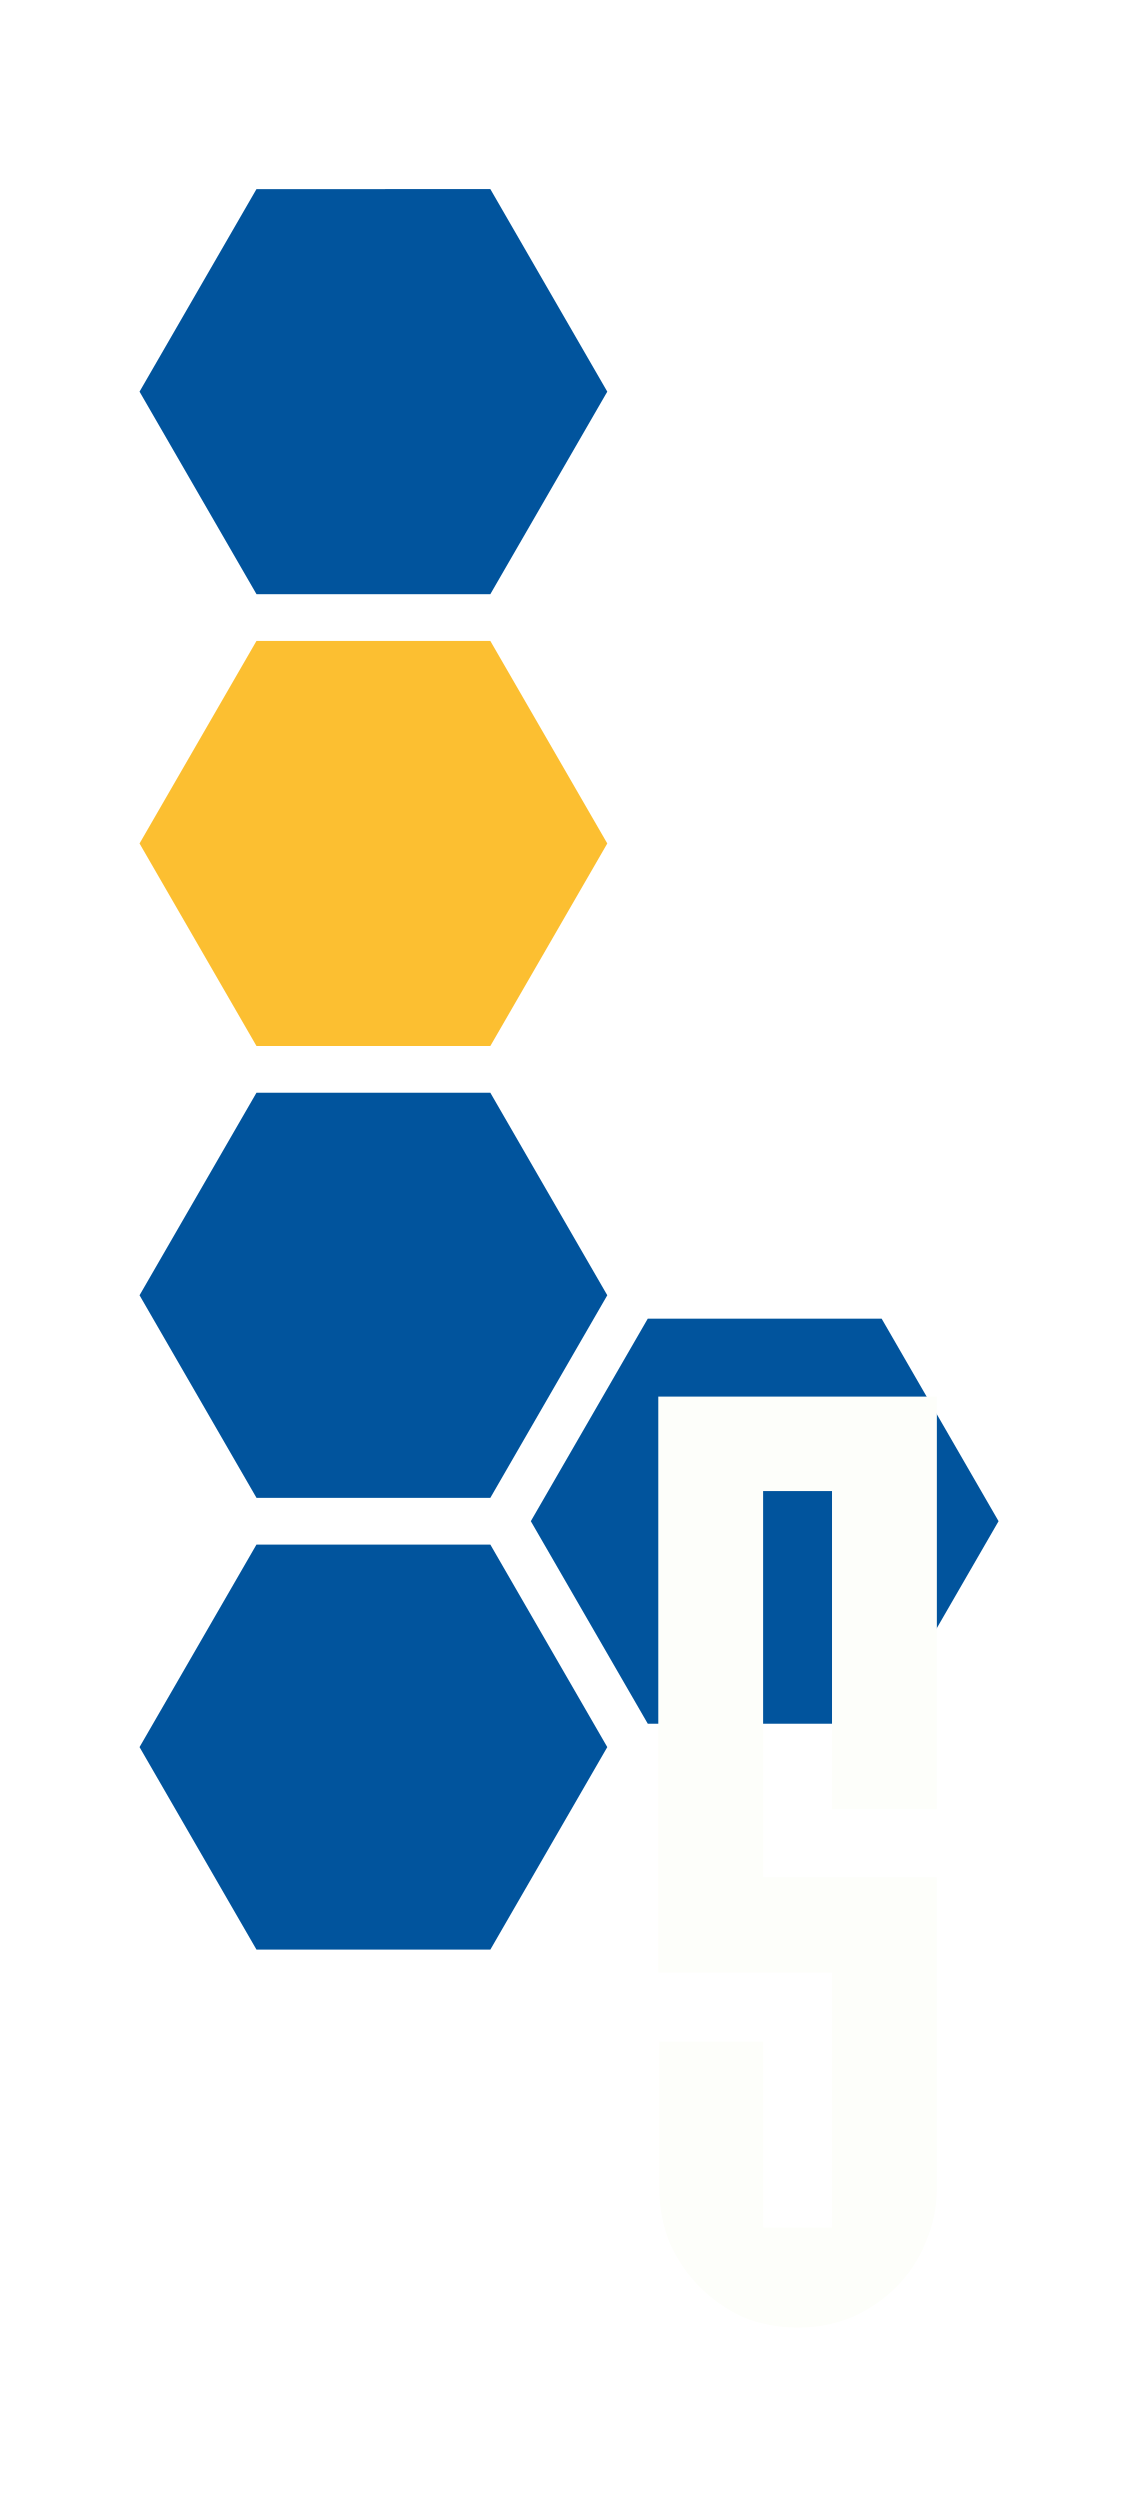
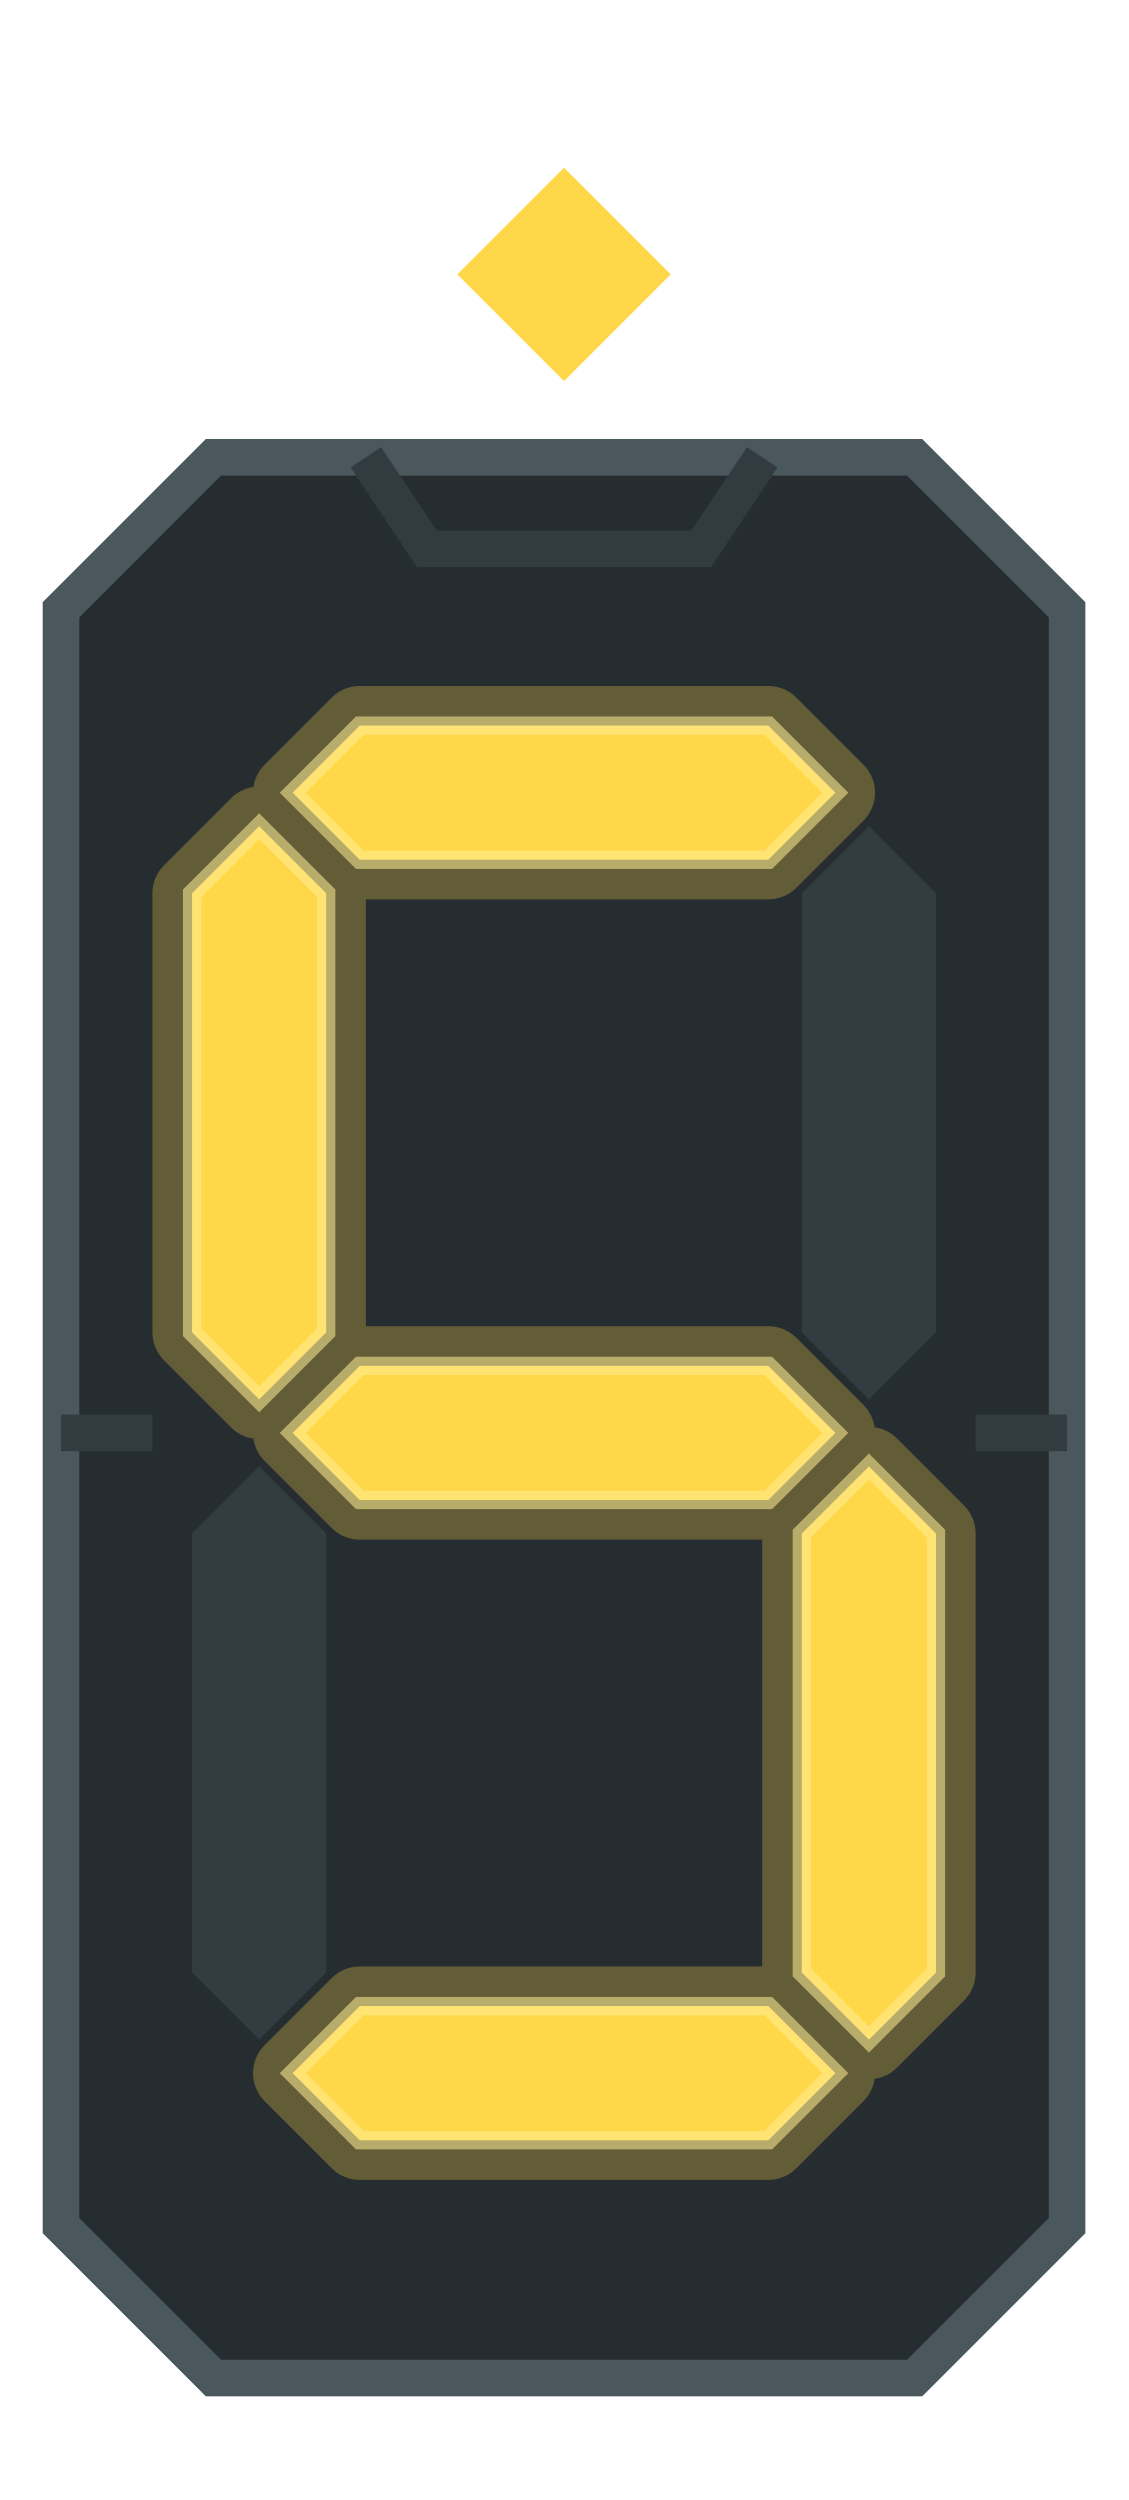
- <svg xmlns="http://www.w3.org/2000/svg" width="37" height="82">
-   <path fill="#fcbf31" d="m16.083 21.023 3.836 6.643-3.836 6.643h-7.67l-3.836-6.643 3.835-6.643Z" />
-   <path fill="#01549d" d="m28.918 43.252 3.835 6.643-3.835 6.643h-7.671l-3.836-6.643 3.836-6.643Zm-12.835 7.41 3.836 6.643-3.836 6.643h-7.67l-3.836-6.643 3.835-6.643Zm0-14.82 3.836 6.643-3.836 6.644h-7.67l-3.836-6.644 3.835-6.643Zm0-29.64 3.836 6.644-3.836 6.643h-7.67l-3.836-6.643 3.835-6.643Z" />
-   <path fill="#fdfefa" d="M21.592 45.809h9.137v13.534H27.29V48.906H25.03v12.667h5.699v10.19q0 .96-.372 1.796-.34.836-.96 1.455t-1.456.991q-.836.34-1.765.34-.96 0-1.796-.34-.806-.371-1.425-.99-.62-.62-.991-1.456-.34-.837-.34-1.797v-4.8h3.406v6.101h2.26v-8.362h-5.698Z" />
+ <svg xmlns="http://www.w3.org/2000/svg" width="37" height="82" viewBox="0 0 37 82">
+   <path d="M7.00,15.00 30.00,15.00 35.00,20.00 35.00,73.00 30.00,78.00 7.00,78.00 2.00,73.00 2.00,20.00Z" fill="#262d31" stroke="#4a575d" stroke-width="1.2" />
+   <path d="M2,47 H5 M32,47 H35 M12,15 L14,18 H23 L25,15" fill="none" stroke="#323b40" stroke-width="1.2" />
+   <path d="M18.50,5.50 22.00,9.00 18.50,12.50 15.00,9.00Z" fill="#ffd84a" />
+   <path d="M28.50,27.10 30.70,29.30 30.70,43.70 28.50,45.90 26.30,43.70 26.30,29.30Z M8.50,48.10 10.70,50.30 10.70,64.70 8.50,66.90 6.30,64.70 6.30,50.30Z" fill="#323c41" />
+   <path d="M9.60,26.00 11.80,23.80 25.20,23.80 27.40,26.00 25.20,28.20 11.80,28.20Z M8.50,27.10 10.70,29.30 10.70,43.70 8.50,45.90 6.30,43.70 6.30,29.30Z M9.60,47.00 11.80,44.80 25.20,44.80 27.40,47.00 25.20,49.20 11.80,49.20Z M28.50,48.10 30.70,50.30 30.70,64.70 28.50,66.90 26.30,64.70 26.30,50.30Z M9.60,68.00 11.80,65.80 25.20,65.80 27.40,68.00 25.20,70.20 11.80,70.20Z" fill="none" stroke="#ffd84a" stroke-opacity="0.28" stroke-width="2.6" stroke-linejoin="round" />
+   <path d="M9.60,26.00 11.80,23.80 25.20,23.80 27.40,26.00 25.20,28.20 11.80,28.20Z M8.50,27.10 10.70,29.30 10.70,43.70 8.50,45.90 6.30,43.70 6.30,29.30Z M9.60,47.00 11.80,44.80 25.20,44.80 27.40,47.00 25.20,49.20 11.80,49.20Z M28.50,48.10 30.70,50.30 30.70,64.70 28.50,66.90 26.30,64.70 26.30,50.30Z M9.60,68.00 11.80,65.80 25.20,65.80 27.40,68.00 25.20,70.20 11.80,70.20Z" fill="#ffd84a" />
+   <path d="M9.60,26.00 11.80,23.80 25.20,23.80 27.40,26.00 25.20,28.20 11.80,28.20Z M8.50,27.10 10.70,29.30 10.70,43.70 8.50,45.90 6.30,43.70 6.30,29.30Z M9.60,47.00 11.80,44.80 25.20,44.80 27.40,47.00 25.20,49.20 11.80,49.20Z M28.50,48.10 30.70,50.30 30.70,64.70 28.50,66.90 26.30,64.70 26.30,50.30Z M9.60,68.00 11.80,65.80 25.20,65.80 27.40,68.00 25.20,70.20 11.80,70.20Z" fill="none" stroke="#ffee95" stroke-opacity="0.55" stroke-width="0.6" />
</svg>
